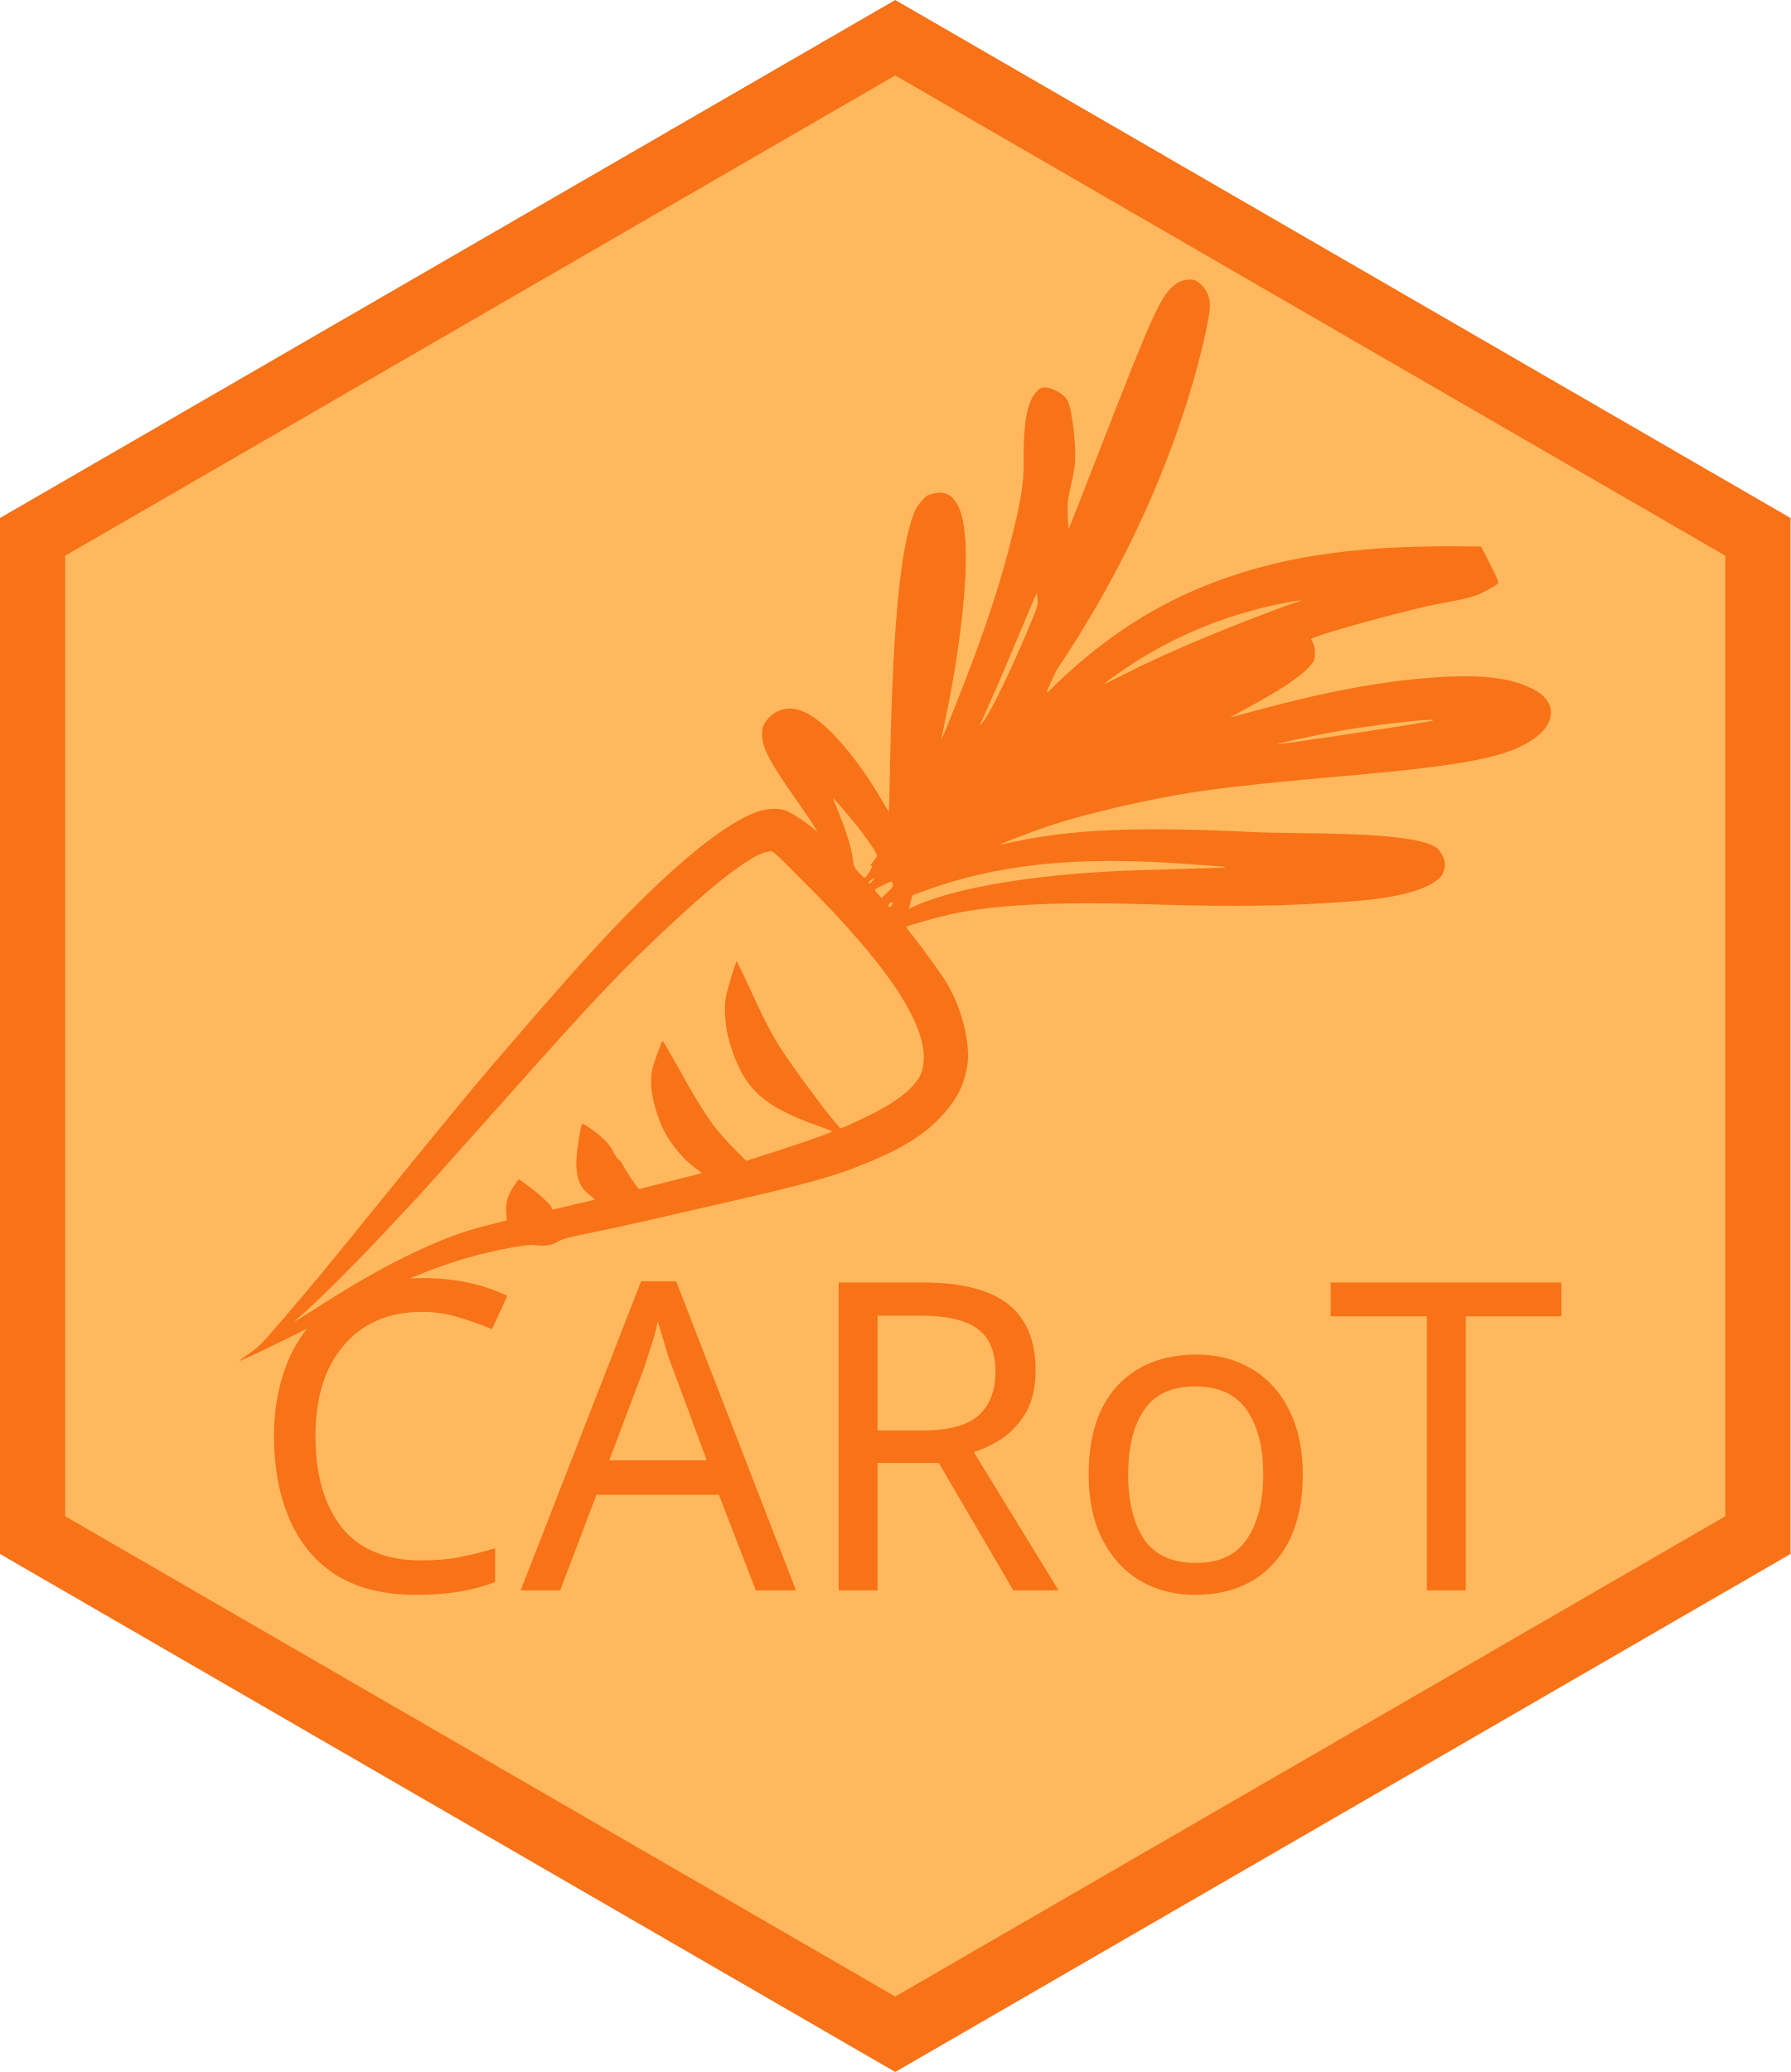
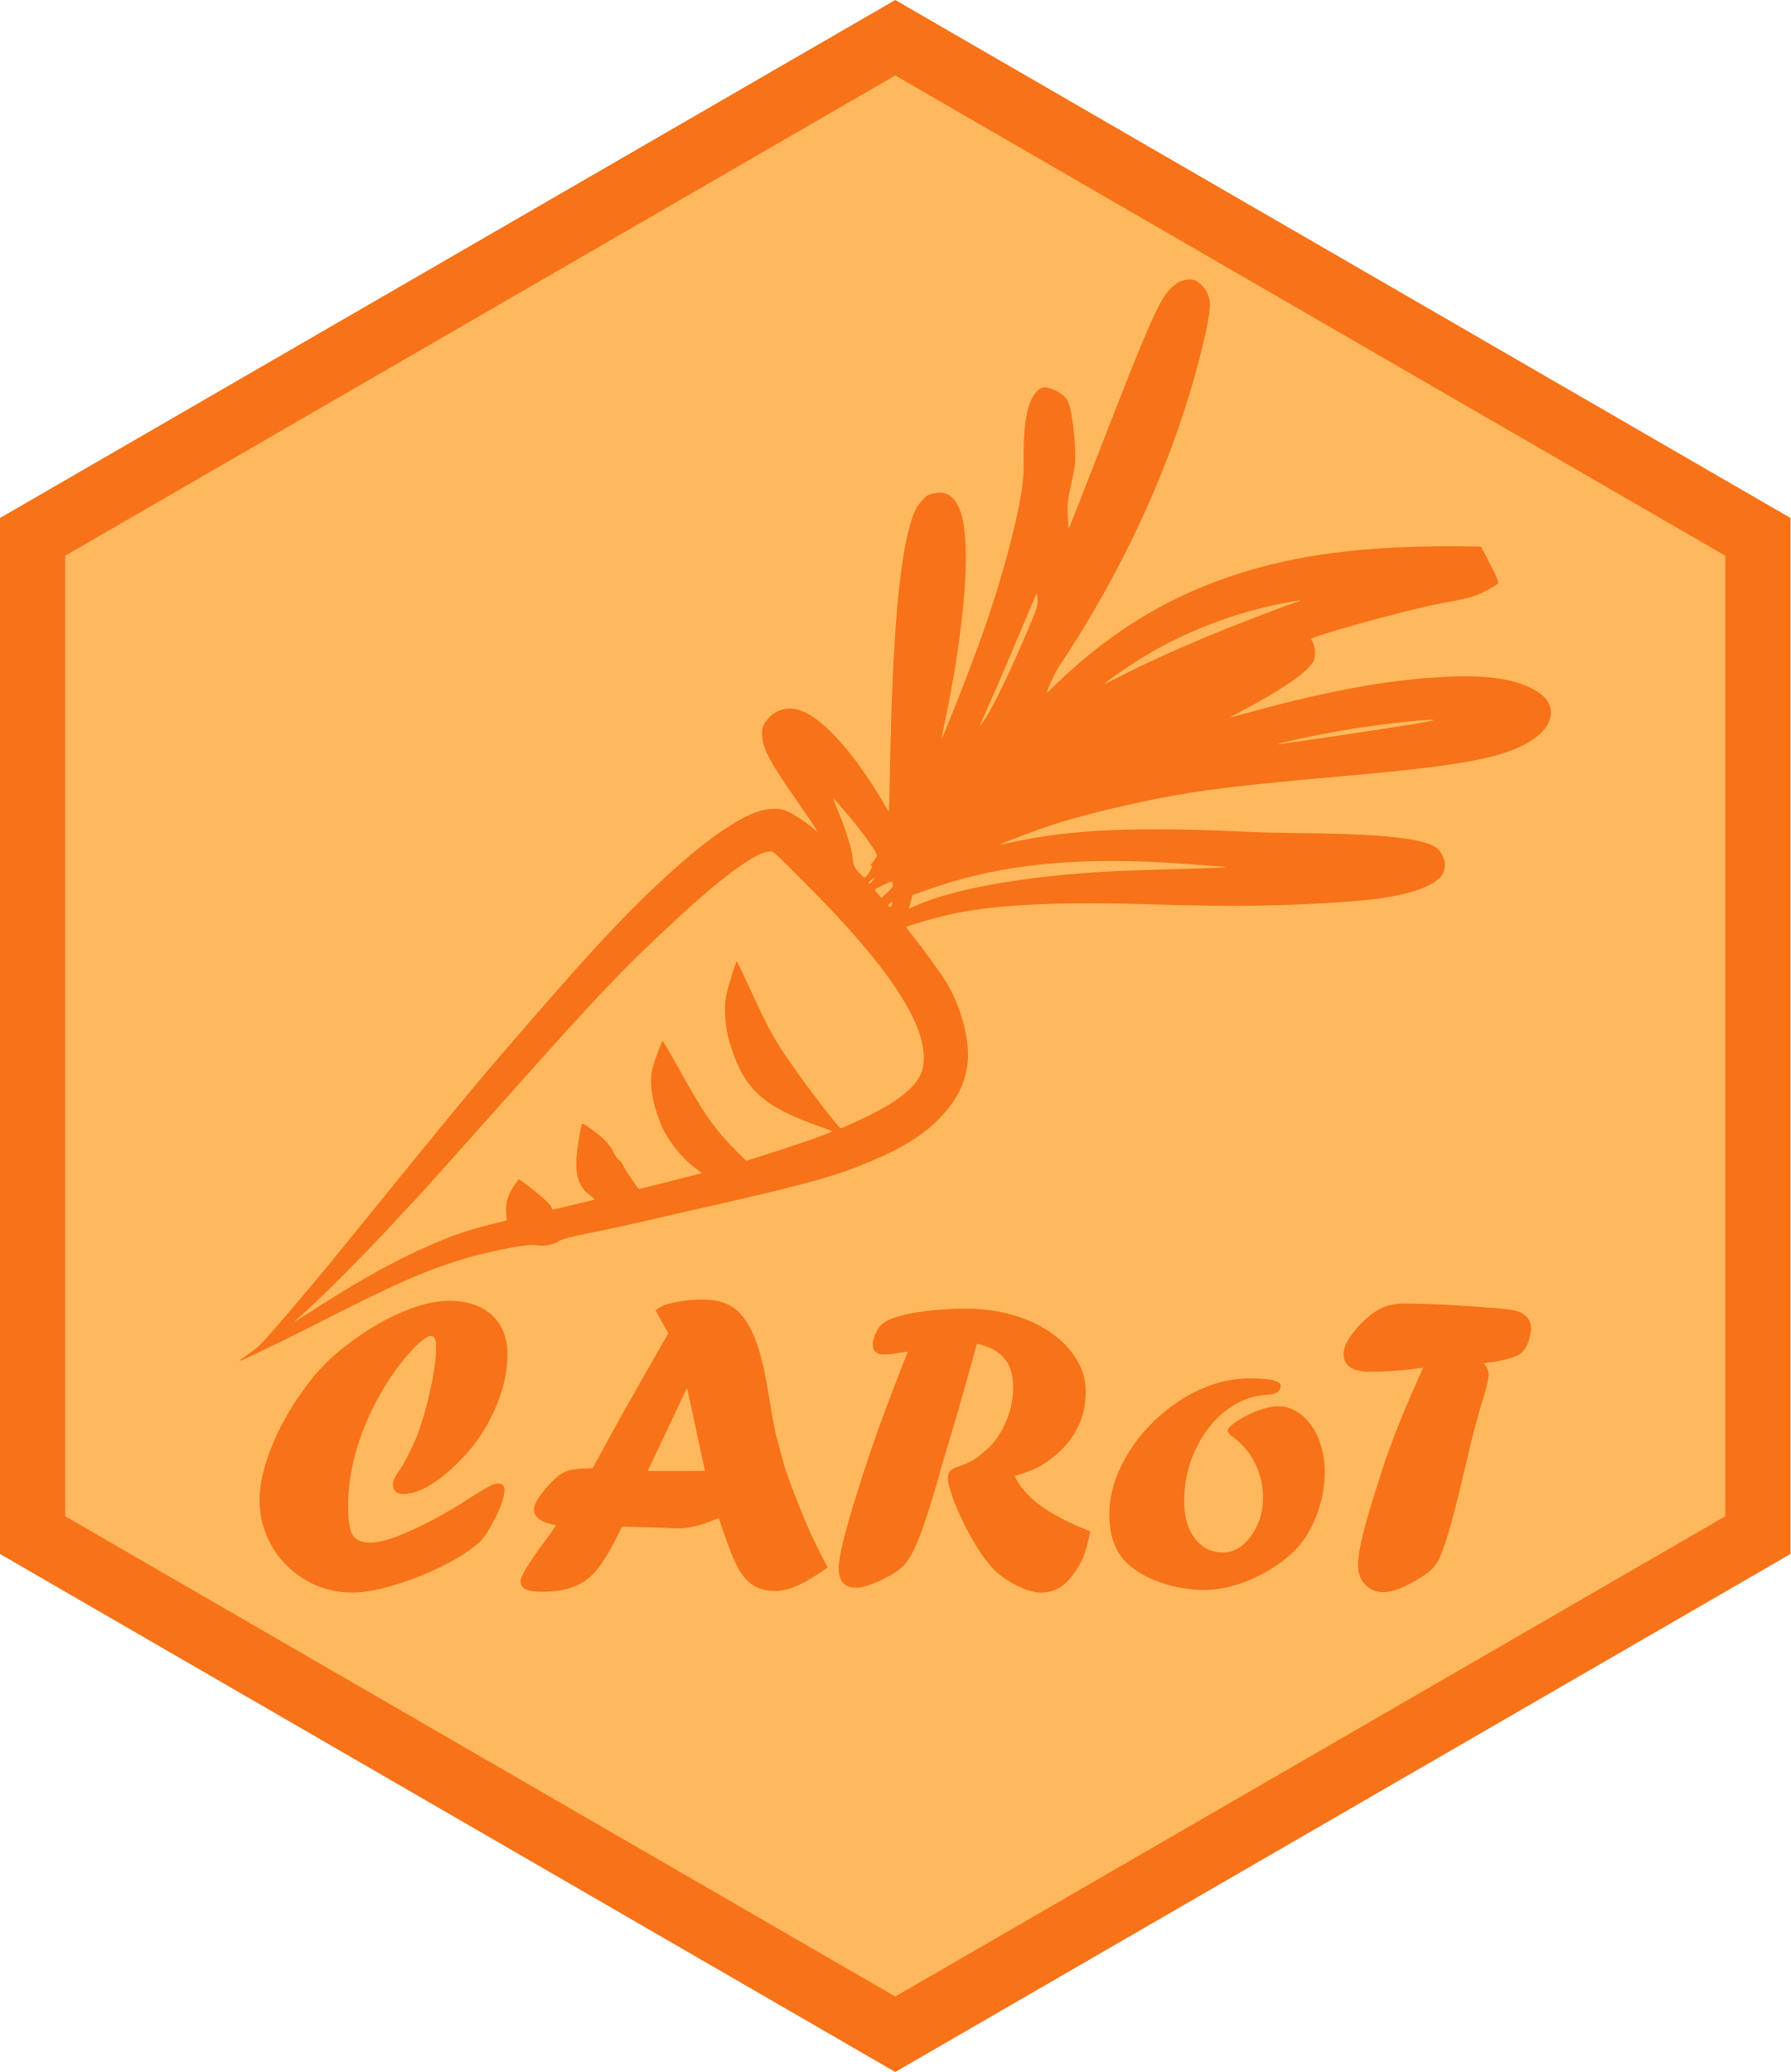
- <svg xmlns="http://www.w3.org/2000/svg" id="svg8" version="1.1" viewBox="0 0 43.9 50.8" height="5.08cm" width="4.39cm">
+ <svg xmlns="http://www.w3.org/2000/svg" width="4.39cm" height="5.08cm" viewBox="0 0 43.9 50.8" version="1.1" id="svg8">
  <defs id="defs2" />
-   <g transform="translate(0,-246.2)" style="display:inline" id="layer1">
-     <path transform="matrix(0.9978613,0,0,1,-67.22731,166.6875)" style="fill:#f87217;fill-opacity:1;stroke-width:0.165" d="m 89.368,130.312 -21.997,-12.7 -10e-7,-25.4 21.997,-12.7 21.997,12.7 0,25.4 z" id="path3733" />
+   <g id="layer1" style="display:inline" transform="translate(0,-246.2)">
+     <path id="path3733" d="m 89.368,130.312 -21.997,-12.7 -10e-7,-25.4 21.997,-12.7 21.997,12.7 0,25.4 z" style="fill:#f87217;fill-opacity:1;stroke-width:0.165" transform="matrix(0.9978613,0,0,1,-67.22731,166.6875)" />
  </g>
-   <g transform="translate(0,-246.2)" style="display:inline" id="layer2">
-     <path id="path3735" d="m 89.368,130.312 -21.997,-12.7 -10e-7,-25.4 21.997,-12.7 21.997,12.7 0,25.4 z" style="fill:#ffb85d;fill-opacity:1;stroke-width:0.165" transform="matrix(0.9251824,0,0,0.9271654,-60.73212,174.3288)" />
-     <path id="path3739" d="M 11.59,289.458 1.323,283.507 v -11.936 -11.936 l 10.173,-5.882 c 5.595,-3.235 10.238,-5.921 10.317,-5.969 0.109,-0.065 2.692,1.387 10.454,5.877 l 10.309,5.964 v 11.945 11.945 l -10.292,5.955 c -5.661,3.275 -10.323,5.951 -10.36,5.947 -0.037,-0.005 -4.688,-2.686 -10.335,-5.959 z" style="opacity:0;fill:#001a34;fill-opacity:0;stroke-width:0.094" />
-     <path id="path4546" d="M 11.59,289.458 1.323,283.507 v -11.936 -11.936 l 10.173,-5.882 c 5.595,-3.235 10.238,-5.921 10.317,-5.969 0.109,-0.065 2.692,1.387 10.454,5.877 l 10.309,5.964 v 11.945 11.945 l -10.292,5.955 c -5.661,3.275 -10.323,5.951 -10.36,5.947 -0.037,-0.005 -4.688,-2.686 -10.335,-5.959 z" style="opacity:0;fill:#001a34;fill-opacity:0;stroke-width:0.094" />
-     <path id="path4548" d="M 11.59,289.458 1.323,283.507 v -11.936 -11.936 l 10.173,-5.882 c 5.595,-3.235 10.238,-5.921 10.317,-5.969 0.109,-0.065 2.692,1.387 10.454,5.877 l 10.309,5.964 v 11.945 11.945 l -10.292,5.955 c -5.661,3.275 -10.323,5.951 -10.36,5.947 -0.037,-0.005 -4.688,-2.686 -10.335,-5.959 z" style="opacity:0;fill:#001a34;fill-opacity:0;stroke-width:0.094" />
-     <path id="path4550" d="M 11.59,289.458 1.323,283.507 v -11.936 -11.936 l 10.173,-5.882 c 5.595,-3.235 10.238,-5.921 10.317,-5.969 0.109,-0.065 2.692,1.387 10.454,5.877 l 10.309,5.964 v 11.945 11.945 l -10.292,5.955 c -5.661,3.275 -10.323,5.951 -10.36,5.947 -0.037,-0.005 -4.688,-2.686 -10.335,-5.959 z" style="opacity:0;fill:#006f34;fill-opacity:0;stroke-width:0.094" />
-     <path id="path4552" d="M 11.59,289.458 1.323,283.507 v -11.936 -11.936 l 10.173,-5.882 c 5.595,-3.235 10.238,-5.921 10.317,-5.969 0.109,-0.065 2.692,1.387 10.454,5.877 l 10.309,5.964 v 11.945 11.945 l -10.292,5.955 c -5.661,3.275 -10.323,5.951 -10.36,5.947 -0.037,-0.005 -4.688,-2.686 -10.335,-5.959 z" style="opacity:0;fill:#001a34;fill-opacity:1;stroke-width:0.094" />
-     <path id="path4554" d="M 11.59,289.458 1.323,283.507 v -11.936 -11.936 l 10.173,-5.882 c 5.595,-3.235 10.238,-5.921 10.317,-5.969 0.109,-0.065 2.692,1.387 10.454,5.877 l 10.309,5.964 v 11.945 11.945 l -10.292,5.955 c -5.661,3.275 -10.323,5.951 -10.36,5.947 -0.037,-0.005 -4.688,-2.686 -10.335,-5.959 z" style="opacity:0;fill:#001a34;fill-opacity:1;stroke-width:0.094" />
-     <path id="path4556" d="M 11.59,289.458 1.323,283.507 v -11.936 -11.936 l 10.173,-5.882 c 5.595,-3.235 10.238,-5.921 10.317,-5.969 0.109,-0.065 2.692,1.387 10.454,5.877 l 10.309,5.964 v 11.945 11.945 l -10.292,5.955 c -5.661,3.275 -10.323,5.951 -10.36,5.947 -0.037,-0.005 -4.688,-2.686 -10.335,-5.959 z" style="opacity:0;fill:#001a34;fill-opacity:1;stroke-width:0.094" />
-     <path id="path4558" d="m 11.59,289.47 -10.266,-5.953 0.001,-11.93 0.001,-11.93 10.259,-5.932 c 5.642,-3.263 10.307,-5.932 10.366,-5.932 0.059,0 4.723,2.67 10.365,5.932 l 10.258,5.932 0.001,11.93 0.001,11.93 -10.257,5.937 c -5.641,3.265 -10.303,5.944 -10.36,5.953 -0.057,0.009 -4.723,-2.663 -10.37,-5.937 z" style="opacity:0;fill:#001a34;fill-opacity:1;stroke-width:0.094" />
-     <path id="path4560" d="m 11.59,289.47 -10.266,-5.953 0.001,-11.93 0.001,-11.93 10.259,-5.932 c 5.642,-3.263 10.307,-5.932 10.366,-5.932 0.059,0 4.723,2.67 10.365,5.932 l 10.258,5.932 0.001,11.93 0.001,11.93 -10.257,5.937 c -5.641,3.265 -10.303,5.944 -10.36,5.953 -0.057,0.009 -4.723,-2.663 -10.37,-5.937 z" style="opacity:0;fill:#001a34;fill-opacity:1;stroke-width:0.094" />
-     <path id="path4562" d="m 11.59,289.47 -10.266,-5.953 0.001,-11.93 0.001,-11.93 10.259,-5.932 c 5.642,-3.263 10.307,-5.932 10.366,-5.932 0.059,0 4.723,2.67 10.365,5.932 l 10.258,5.932 0.001,11.93 0.001,11.93 -10.257,5.937 c -5.641,3.265 -10.303,5.944 -10.36,5.953 -0.057,0.009 -4.723,-2.663 -10.37,-5.937 z" style="opacity:0;fill:#001a34;fill-opacity:1;stroke-width:0.094" />
-     <g id="g6057">
-       <g style="display:inline;fill:#f87217;stroke:none" transform="matrix(0.00280467,0,0,-0.00280467,15.21823,287.6518)" id="g5454">
-         <path d="m 5026.519,12326.733 c -34.286,19.238 -120.249,7.459 -163.567,-22.955 -139.307,-97.522 -189.556,-206.844 -713.031,-1553.602 -124.582,-321.884 -230.034,-588.49 -232.62,-591.477 -2.586,-2.986 -7.036,49.2 -9.802,116.908 -3.275,94.275 1.925,148.552 21.938,230.5 13.904,59.804 31.377,147.87 38.37,196.678 19.441,138.611 -17.476,486.695 -60.846,573.887 -31.918,64.212 -162.689,130.422 -223.078,113.481 -22.633,-6.527 -38.448,-20.264 -67.236,-58.038 -68.366,-91.022 -97.787,-275.856 -93.817,-594.101 1.87,-181.887 -26.412,-353.336 -117.1,-708.492 -78.122,-305.944 -178.031,-620.456 -308.769,-973.587 -95.556,-258.194 -284.645,-734.531 -291.61,-735.032 -2.039,-0.847 9.525,62.291 26.406,139.112 137.673,646.26 208.039,1284.184 179.087,1618.837 -13.197,144.666 -30.593,221.124 -66.144,287.177 -50.836,93.655 -116.668,123.229 -219.837,97.611 -45.367,-11.66 -54.717,-17.935 -99.32,-69.443 -39.978,-47.678 -53.599,-72.46 -75.56,-137.044 -115.469,-341.535 -175.066,-1031.888 -197.359,-2270.518 -3.309,-168.255 -6.782,-305.019 -8.275,-303.726 -1.493,1.293 -20.511,32.129 -42.069,69.084 -250.082,430.774 -525.831,741.39 -720.733,813.492 -112.254,42.338 -220.996,16.321 -295.88,-71.67 -43.31,-50.018 -55.283,-87.982 -48.685,-160.315 9.001,-105.764 74.376,-226.379 290.474,-534.982 83.483,-119.313 160.346,-234.202 171.599,-254.395 l 20.165,-37.055 -45.438,38.039 c -62.608,52.907 -159.549,115.947 -220.355,143.78 -60.806,27.833 -158.713,26.397 -250.439,-2.597 -176.487,-57.488 -440.679,-238.892 -741.199,-509.016 -360.345,-324.128 -668.104,-649.378 -1269.276,-1343.651 -480.937,-555.418 -539.561,-626.138 -1681.151,-2032.02 -112.523,-139 -309.827,-374.403 -437.072,-522.863 -232.065,-268.004 -232.712,-268.751 -320.096,-328.937 -46.651,-32.756 -86.537,-62.225 -85.591,-65.657 -0.146,-7.711 322.066,145.659 594.287,283.536 764.584,388.184 955.784,474.733 1287.518,583.283 246.873,81.449 628.47,158.579 707.23,143.937 68.063,-11.91 146.314,0.014 196.498,32.324 32.129,20.511 102.169,39.546 273.293,74.247 127.05,24.532 342.795,71.541 479.841,103.093 136.3,32.198 388.407,89.52 560.624,128.5 874.813,198.685 1115.722,265.704 1436.996,402.906 293.469,124.702 477.241,246.421 620.947,409.364 116.456,132.982 174.662,248.477 202.353,408.684 33.946,190.059 -41.912,505.24 -176.284,728.708 -45.455,77.241 -213.413,310.196 -294.101,410.108 -36.734,43.565 -63.964,81.512 -61.379,84.498 6.464,7.465 196.334,63.815 325.67,95.513 378.256,94.391 947.827,127.625 1764.531,102.311 795.609,-24.029 1218.729,-18.123 1803.668,25.316 368.385,27.175 620.839,89.423 741.591,182.11 39.786,30.862 48.836,41.314 62.202,79.378 19.976,53.241 11.993,105.873 -23.503,161.428 -22.851,35.462 -33.402,45.904 -73.26,64.742 -143.708,70.88 -515.752,104.349 -1219.664,109.065 -114.176,0.895 -289.496,5.097 -389.297,10.526 -971.584,47.086 -1553.646,22.056 -2058.807,-89.157 -64.768,-14.456 -115.906,-23.732 -113.967,-21.492 7.757,8.958 326.053,129.144 446.43,168.598 226.379,74.376 586.727,164.68 924.25,231.641 398.312,78.331 721.022,117.626 1649.019,199.721 1085.947,95.547 1439.885,167.889 1668.36,339.725 171.281,129.922 171.304,304.942 -2.465,404.465 -197.158,113.244 -462.091,146.709 -909.228,114.574 -463.206,-32.59 -999.712,-136.254 -1641.356,-316.082 -75.511,-20.828 -128.489,-33.737 -118.392,-28.111 10.097,5.626 61.973,33.857 115.889,62.934 293.953,156.94 498.465,292.05 570.864,375.662 42.664,49.271 46.242,57.929 49.603,108.576 2.814,48.507 -8.1,93.228 -34.037,132.668 -13.492,22.133 854.139,262.306 1127.094,312.028 165.206,29.375 251.314,48.863 314.835,70.931 54.617,19.326 175.878,85.447 192.685,104.858 8.403,9.703 -10.223,54.571 -68.778,167.975 l -79.021,154.636 -219.248,1.746 c -940.622,5.906 -1609.112,-102.344 -2230.474,-359.821 -484.078,-200.008 -919.159,-497.304 -1332.001,-909.214 -21.632,-20.457 -18.901,-9.759 15.889,71.149 22.862,52.048 52.188,111.562 66.109,132.164 470.772,706.604 827.759,1428.132 1083.936,2188.62 137.876,409.649 258.849,908.395 244.476,1010.971 -10.932,83.925 -53.347,148.083 -123.512,189.245 z m 884.538,-2810.227 c -119.831,-37.316 -543.528,-200.78 -786.86,-302.276 -317.395,-132.722 -541.025,-235.603 -745.6,-340.615 -75.603,-39.037 -142.602,-71.155 -148.82,-72.302 -16.615,-2.594 145.917,112.698 275.081,195.488 397.689,252.605 845.112,426.875 1325.855,517.431 111.928,20.645 141.28,21.356 80.345,2.274 z M 6912.739,8446.677 c -311.412,-50.384 -1116.311,-169.837 -1163.025,-172.494 -55.072,-3.258 290.208,72.662 511.379,112.36 292.357,52.514 825.548,114.636 844.957,97.83 3.733,-3.232 -83.969,-20.036 -193.311,-37.695 z m -3329.941,882.199 c -165.444,-396.23 -334.091,-747.886 -405.489,-845.426 -22.324,-30.308 -39.778,-50.464 -38.039,-45.438 2.385,5.772 44.532,101.21 93.934,212.572 50.149,110.716 159.835,367.124 243.426,567.752 84.238,201.374 154.809,368.863 158.041,372.595 2.586,2.986 7.62,-18.354 9.822,-48.999 4.15,-48.007 -2.506,-72.287 -61.696,-213.056 z M 5263.683,7195.444 c -80.245,-3.667 -443.513,-14.373 -725.044,-22.705 C 3692.655,7147.644 2943.028,7028.662 2577.042,6860.945 L 2518,6834.999 l 16.69,60.005 16.69,60.006 72.325,26.2 c 669.723,246.952 1365.99,319.394 2352.213,243.957 107.712,-8.362 220.996,-16.321 250.548,-18.397 59.751,-3.407 79.106,-9.716 37.218,-11.327 z m -3307.036,495.305 c 151.217,-175.352 287.265,-363.695 283.049,-392.701 -0.892,-7.065 -17.299,-32.046 -35.945,-55.089 -24.564,-28.368 -29.435,-38.519 -16.653,-31.3 16.215,8.166 16.515,3.987 2.002,-27.859 -20.031,-42.744 -49.019,-77.731 -60.363,-75.746 -5.026,1.739 -27.522,22.525 -50.318,47.489 -37.281,41.425 -42.361,53.662 -50.798,122.362 -12.379,94.32 -55.375,234.745 -124.153,402.72 -28.886,70.732 -49.605,125.248 -45.226,122.763 4.479,-3.878 48.679,-53.908 98.404,-112.64 z m 421.363,-641.787 c 4.734,-17.162 -2.177,-28.159 -46.087,-69.819 l -51.768,-49.225 -30.462,34.214 c -16.724,18.4 -30.562,35.608 -30.662,37.001 -1.147,6.218 144.987,76.927 149.466,73.048 2.986,-2.585 7.319,-14.175 9.513,-25.219 z m -204.972,7.671 c -18.108,-1.302 -1.502,20.894 32.021,41.505 20.74,13.392 20.093,12.645 1.647,-13.183 -10.142,-14.73 -25.31,-27.722 -33.668,-28.322 z m 186.103,-202.947 c -7.311,-5.426 -13.729,-3.787 -16.569,6.51 -2.84,10.297 2.131,19.055 15.56,27.021 18.801,11.152 19.547,10.506 16.57,-6.51 -2.085,-9.951 -8.895,-22.341 -15.56,-27.021 z m -756.938,216.528 c 791.019,-788.139 1124.875,-1322.803 1032.731,-1647.958 -31.194,-111.453 -159.148,-230.56 -369.341,-345.077 -94.303,-51.582 -317.087,-156.502 -341.313,-160.344 -15.222,-2.494 -252.962,305.254 -428.44,555.169 -148.148,210.576 -206.949,317.661 -350.614,631.47 -69.616,150.413 -128.126,272.921 -130.912,272.721 -7.711,0.146 -75.671,-223.161 -93.545,-305.654 -19.313,-91.697 -7.345,-267.956 25.39,-382.515 120.529,-420.482 285.12,-577.371 795.034,-756.346 61.052,-21.515 110.014,-40.398 108.075,-42.638 -12.282,-14.184 -395.546,-146.04 -681.121,-234.47 l -70.486,-22.567 -67.042,65.889 c -205.705,202.939 -295.36,330.209 -516.573,729.454 -77.173,138.669 -142.693,251.572 -146.225,252.018 -9.004,-1.347 -64.362,-146.74 -87.061,-230.28 -34.918,-127.822 -9.021,-303.08 73.203,-502.292 55.878,-134.598 179.874,-291.604 295.131,-375.731 l 62.108,-45.941 -112.72,-29.103 C 459.697,4459.441 172.92,4387.726 160.484,4385.432 c -9.004,-1.347 -135.402,189.089 -149.149,224.505 -3.587,10.943 -15.631,22.679 -25.782,27.55 -9.405,4.225 -31.208,34.861 -47.641,68.684 -21.212,41.88 -46.848,77.141 -86.715,115.581 -51.265,50.921 -170.054,135.494 -186.77,134.292 -11.89,-0.154 -49.597,-235.289 -52.394,-322.999 -3.118,-151.44 30.202,-235.154 119.731,-302.227 32.547,-24.264 43.945,-36.746 36.434,-39.386 -10.297,-2.84 -344.133,-82.138 -362.041,-86.226 -2.786,-0.2 -8.412,9.896 -12.845,22.879 -8.12,25.319 -125.526,129.593 -229.685,205.416 l -55.289,38.731 -37.438,-53.796 c -57.077,-82.51 -78.091,-150.527 -72.085,-234.104 l 5.206,-72.433 -149.83,-38.771 c -200.121,-50.086 -321.045,-91.68 -515.878,-176.39 -289.19,-125.794 -597.018,-294.233 -961.085,-527.619 -216.848,-138.797 -251.764,-159.508 -210.885,-124.367 156.405,132.353 487.745,460.698 777.75,769.97 100.049,108.001 217.106,232.626 260.07,277.718 42.964,45.092 398.75,442.401 790.636,882.907 825.888,928.146 1019.277,1130.364 1508.268,1583.45 369.541,342.291 659.389,556.342 776.443,573.855 58.204,8.383 20.977,39.311 322.692,-262.438 z" id="path5452" style="stroke-width:0.988" />
-       </g>
-       <text xml:space="preserve" style="font-style:normal;font-weight:normal;font-size:10.583px;line-height:1.25;font-family:sans-serif;letter-spacing:0px;word-spacing:0px;fill:#f87217;fill-opacity:1;stroke:none;stroke-width:0.265" x="6.078" y="285.194" id="text6051">
-         <tspan id="tspan6049" x="6.078" y="285.194" style="font-style:normal;font-variant:normal;font-weight:normal;font-stretch:normal;font-family:Forte;-inkscape-font-specification:Forte;fill:#f87217;fill-opacity:1;stroke-width:0.265">CARoT</tspan>
-       </text>
+   <g id="layer2" style="display:inline" transform="translate(0,-246.2)">
+     <path transform="matrix(0.9251824,0,0,0.9271654,-60.73212,174.3288)" style="fill:#ffb85d;fill-opacity:1;stroke-width:0.165" d="m 89.368,130.312 -21.997,-12.7 -10e-7,-25.4 21.997,-12.7 21.997,12.7 0,25.4 z" id="path3735" />
+     <path style="opacity:0;fill:#001a34;fill-opacity:0;stroke-width:0.094" d="M 11.59,289.458 1.323,283.507 v -11.936 -11.936 l 10.173,-5.882 c 5.595,-3.235 10.238,-5.921 10.317,-5.969 0.109,-0.065 2.692,1.387 10.454,5.877 l 10.309,5.964 v 11.945 11.945 l -10.292,5.955 c -5.661,3.275 -10.323,5.951 -10.36,5.947 -0.037,-0.005 -4.688,-2.686 -10.335,-5.959 z" id="path3739" />
+     <path style="opacity:0;fill:#001a34;fill-opacity:0;stroke-width:0.094" d="M 11.59,289.458 1.323,283.507 v -11.936 -11.936 l 10.173,-5.882 c 5.595,-3.235 10.238,-5.921 10.317,-5.969 0.109,-0.065 2.692,1.387 10.454,5.877 l 10.309,5.964 v 11.945 11.945 l -10.292,5.955 c -5.661,3.275 -10.323,5.951 -10.36,5.947 -0.037,-0.005 -4.688,-2.686 -10.335,-5.959 z" id="path4546" />
+     <path style="opacity:0;fill:#001a34;fill-opacity:0;stroke-width:0.094" d="M 11.59,289.458 1.323,283.507 v -11.936 -11.936 l 10.173,-5.882 c 5.595,-3.235 10.238,-5.921 10.317,-5.969 0.109,-0.065 2.692,1.387 10.454,5.877 l 10.309,5.964 v 11.945 11.945 l -10.292,5.955 c -5.661,3.275 -10.323,5.951 -10.36,5.947 -0.037,-0.005 -4.688,-2.686 -10.335,-5.959 z" id="path4548" />
+     <path style="opacity:0;fill:#006f34;fill-opacity:0;stroke-width:0.094" d="M 11.59,289.458 1.323,283.507 v -11.936 -11.936 l 10.173,-5.882 c 5.595,-3.235 10.238,-5.921 10.317,-5.969 0.109,-0.065 2.692,1.387 10.454,5.877 l 10.309,5.964 v 11.945 11.945 l -10.292,5.955 c -5.661,3.275 -10.323,5.951 -10.36,5.947 -0.037,-0.005 -4.688,-2.686 -10.335,-5.959 z" id="path4550" />
+     <path style="opacity:0;fill:#001a34;fill-opacity:1;stroke-width:0.094" d="M 11.59,289.458 1.323,283.507 v -11.936 -11.936 l 10.173,-5.882 c 5.595,-3.235 10.238,-5.921 10.317,-5.969 0.109,-0.065 2.692,1.387 10.454,5.877 l 10.309,5.964 v 11.945 11.945 l -10.292,5.955 c -5.661,3.275 -10.323,5.951 -10.36,5.947 -0.037,-0.005 -4.688,-2.686 -10.335,-5.959 z" id="path4552" />
+     <path style="opacity:0;fill:#001a34;fill-opacity:1;stroke-width:0.094" d="M 11.59,289.458 1.323,283.507 v -11.936 -11.936 l 10.173,-5.882 c 5.595,-3.235 10.238,-5.921 10.317,-5.969 0.109,-0.065 2.692,1.387 10.454,5.877 l 10.309,5.964 v 11.945 11.945 l -10.292,5.955 c -5.661,3.275 -10.323,5.951 -10.36,5.947 -0.037,-0.005 -4.688,-2.686 -10.335,-5.959 z" id="path4554" />
+     <path style="opacity:0;fill:#001a34;fill-opacity:1;stroke-width:0.094" d="M 11.59,289.458 1.323,283.507 v -11.936 -11.936 l 10.173,-5.882 c 5.595,-3.235 10.238,-5.921 10.317,-5.969 0.109,-0.065 2.692,1.387 10.454,5.877 l 10.309,5.964 v 11.945 11.945 l -10.292,5.955 c -5.661,3.275 -10.323,5.951 -10.36,5.947 -0.037,-0.005 -4.688,-2.686 -10.335,-5.959 z" id="path4556" />
+     <path style="opacity:0;fill:#001a34;fill-opacity:1;stroke-width:0.094" d="m 11.59,289.47 -10.266,-5.953 0.001,-11.93 0.001,-11.93 10.259,-5.932 c 5.642,-3.263 10.307,-5.932 10.366,-5.932 0.059,0 4.723,2.67 10.365,5.932 l 10.258,5.932 0.001,11.93 0.001,11.93 -10.257,5.937 c -5.641,3.265 -10.303,5.944 -10.36,5.953 -0.057,0.009 -4.723,-2.663 -10.37,-5.937 z" id="path4558" />
+     <path style="opacity:0;fill:#001a34;fill-opacity:1;stroke-width:0.094" d="m 11.59,289.47 -10.266,-5.953 0.001,-11.93 0.001,-11.93 10.259,-5.932 c 5.642,-3.263 10.307,-5.932 10.366,-5.932 0.059,0 4.723,2.67 10.365,5.932 l 10.258,5.932 0.001,11.93 0.001,11.93 -10.257,5.937 c -5.641,3.265 -10.303,5.944 -10.36,5.953 -0.057,0.009 -4.723,-2.663 -10.37,-5.937 z" id="path4560" />
+     <path style="opacity:0;fill:#001a34;fill-opacity:1;stroke-width:0.094" d="m 11.59,289.47 -10.266,-5.953 0.001,-11.93 0.001,-11.93 10.259,-5.932 c 5.642,-3.263 10.307,-5.932 10.366,-5.932 0.059,0 4.723,2.67 10.365,5.932 l 10.258,5.932 0.001,11.93 0.001,11.93 -10.257,5.937 c -5.641,3.265 -10.303,5.944 -10.36,5.953 -0.057,0.009 -4.723,-2.663 -10.37,-5.937 z" id="path4562" />
+     <g style="display:inline;fill:#f87217;stroke:none" transform="matrix(0.00280467,0,0,-0.00280467,15.21823,287.6518)" id="g5454">
+       <path d="m 5026.519,12326.733 c -34.286,19.238 -120.249,7.459 -163.567,-22.955 -139.307,-97.522 -189.556,-206.844 -713.031,-1553.602 -124.582,-321.884 -230.034,-588.49 -232.62,-591.477 -2.586,-2.986 -7.036,49.2 -9.802,116.908 -3.275,94.275 1.925,148.552 21.938,230.5 13.904,59.804 31.377,147.87 38.37,196.678 19.441,138.611 -17.476,486.695 -60.846,573.887 -31.918,64.212 -162.689,130.422 -223.078,113.481 -22.633,-6.527 -38.448,-20.264 -67.236,-58.038 -68.366,-91.022 -97.787,-275.856 -93.817,-594.101 1.87,-181.887 -26.412,-353.336 -117.1,-708.492 -78.122,-305.944 -178.031,-620.456 -308.769,-973.587 -95.556,-258.194 -284.645,-734.531 -291.61,-735.032 -2.039,-0.847 9.525,62.291 26.406,139.112 137.673,646.26 208.039,1284.184 179.087,1618.837 -13.197,144.666 -30.593,221.124 -66.144,287.177 -50.836,93.655 -116.668,123.229 -219.837,97.611 -45.367,-11.66 -54.717,-17.935 -99.32,-69.443 -39.978,-47.678 -53.599,-72.46 -75.56,-137.044 -115.469,-341.535 -175.066,-1031.888 -197.359,-2270.518 -3.309,-168.255 -6.782,-305.019 -8.275,-303.726 -1.493,1.293 -20.511,32.129 -42.069,69.084 -250.082,430.774 -525.831,741.39 -720.733,813.492 -112.254,42.338 -220.996,16.321 -295.88,-71.67 -43.31,-50.018 -55.283,-87.982 -48.685,-160.315 9.001,-105.764 74.376,-226.379 290.474,-534.982 83.483,-119.313 160.346,-234.202 171.599,-254.395 l 20.165,-37.055 -45.438,38.039 c -62.608,52.907 -159.549,115.947 -220.355,143.78 -60.806,27.833 -158.713,26.397 -250.439,-2.597 -176.487,-57.488 -440.679,-238.892 -741.199,-509.016 -360.345,-324.128 -668.104,-649.378 -1269.276,-1343.651 -480.937,-555.418 -539.561,-626.138 -1681.151,-2032.02 -112.523,-139 -309.827,-374.403 -437.072,-522.863 -232.065,-268.004 -232.712,-268.751 -320.096,-328.937 -46.651,-32.756 -86.537,-62.225 -85.591,-65.657 -0.146,-7.711 322.066,145.659 594.287,283.536 764.584,388.184 955.784,474.733 1287.518,583.283 246.873,81.449 628.47,158.579 707.23,143.937 68.063,-11.91 146.314,0.014 196.498,32.324 32.129,20.511 102.169,39.546 273.293,74.247 127.05,24.532 342.795,71.541 479.841,103.093 136.3,32.198 388.407,89.52 560.624,128.5 874.813,198.685 1115.722,265.704 1436.996,402.906 293.469,124.702 477.241,246.421 620.947,409.364 116.456,132.982 174.662,248.477 202.353,408.684 33.946,190.059 -41.912,505.24 -176.284,728.708 -45.455,77.241 -213.413,310.196 -294.101,410.108 -36.734,43.565 -63.964,81.512 -61.379,84.498 6.464,7.465 196.334,63.815 325.67,95.513 378.256,94.391 947.827,127.625 1764.531,102.311 795.609,-24.029 1218.729,-18.123 1803.668,25.316 368.385,27.175 620.839,89.423 741.591,182.11 39.786,30.862 48.836,41.314 62.202,79.378 19.976,53.241 11.993,105.873 -23.503,161.428 -22.851,35.462 -33.402,45.904 -73.26,64.742 -143.708,70.88 -515.752,104.349 -1219.664,109.065 -114.176,0.895 -289.496,5.097 -389.297,10.526 -971.584,47.086 -1553.646,22.056 -2058.807,-89.157 -64.768,-14.456 -115.906,-23.732 -113.967,-21.492 7.757,8.958 326.053,129.144 446.43,168.598 226.379,74.376 586.727,164.68 924.25,231.641 398.312,78.331 721.022,117.626 1649.019,199.721 1085.947,95.547 1439.885,167.889 1668.36,339.725 171.281,129.922 171.304,304.942 -2.465,404.465 -197.158,113.244 -462.091,146.709 -909.228,114.574 -463.206,-32.59 -999.712,-136.254 -1641.356,-316.082 -75.511,-20.828 -128.489,-33.737 -118.392,-28.111 10.097,5.626 61.973,33.857 115.889,62.934 293.953,156.94 498.465,292.05 570.864,375.662 42.664,49.271 46.242,57.929 49.603,108.576 2.814,48.507 -8.1,93.228 -34.037,132.668 -13.492,22.133 854.139,262.306 1127.094,312.028 165.206,29.375 251.314,48.863 314.835,70.931 54.617,19.326 175.878,85.447 192.685,104.858 8.403,9.703 -10.223,54.571 -68.778,167.975 l -79.021,154.636 -219.248,1.746 c -940.622,5.906 -1609.112,-102.344 -2230.474,-359.821 -484.078,-200.008 -919.159,-497.304 -1332.001,-909.214 -21.632,-20.457 -18.901,-9.759 15.889,71.149 22.862,52.048 52.188,111.562 66.109,132.164 470.772,706.604 827.759,1428.132 1083.936,2188.62 137.876,409.649 258.849,908.395 244.476,1010.971 -10.932,83.925 -53.347,148.083 -123.512,189.245 z m 884.538,-2810.227 c -119.831,-37.316 -543.528,-200.78 -786.86,-302.276 -317.395,-132.722 -541.025,-235.603 -745.6,-340.615 -75.603,-39.037 -142.602,-71.155 -148.82,-72.302 -16.615,-2.594 145.917,112.698 275.081,195.488 397.689,252.605 845.112,426.875 1325.855,517.431 111.928,20.645 141.28,21.356 80.345,2.274 z M 6912.739,8446.677 c -311.412,-50.384 -1116.311,-169.837 -1163.025,-172.494 -55.072,-3.258 290.208,72.662 511.379,112.36 292.357,52.514 825.548,114.636 844.957,97.83 3.733,-3.232 -83.969,-20.036 -193.311,-37.695 z m -3329.941,882.199 c -165.444,-396.23 -334.091,-747.886 -405.489,-845.426 -22.324,-30.308 -39.778,-50.464 -38.039,-45.438 2.385,5.772 44.532,101.21 93.934,212.572 50.149,110.716 159.835,367.124 243.426,567.752 84.238,201.374 154.809,368.863 158.041,372.595 2.586,2.986 7.62,-18.354 9.822,-48.999 4.15,-48.007 -2.506,-72.287 -61.696,-213.056 z M 5263.683,7195.444 c -80.245,-3.667 -443.513,-14.373 -725.044,-22.705 C 3692.655,7147.644 2943.028,7028.662 2577.042,6860.945 L 2518,6834.999 l 16.69,60.005 16.69,60.006 72.325,26.2 c 669.723,246.952 1365.99,319.394 2352.213,243.957 107.712,-8.362 220.996,-16.321 250.548,-18.397 59.751,-3.407 79.106,-9.716 37.218,-11.327 z m -3307.036,495.305 c 151.217,-175.352 287.265,-363.695 283.049,-392.701 -0.892,-7.065 -17.299,-32.046 -35.945,-55.089 -24.564,-28.368 -29.435,-38.519 -16.653,-31.3 16.215,8.166 16.515,3.987 2.002,-27.859 -20.031,-42.744 -49.019,-77.731 -60.363,-75.746 -5.026,1.739 -27.522,22.525 -50.318,47.489 -37.281,41.425 -42.361,53.662 -50.798,122.362 -12.379,94.32 -55.375,234.745 -124.153,402.72 -28.886,70.732 -49.605,125.248 -45.226,122.763 4.479,-3.878 48.679,-53.908 98.404,-112.64 z m 421.363,-641.787 c 4.734,-17.162 -2.177,-28.159 -46.087,-69.819 l -51.768,-49.225 -30.462,34.214 c -16.724,18.4 -30.562,35.608 -30.662,37.001 -1.147,6.218 144.987,76.927 149.466,73.048 2.986,-2.585 7.319,-14.175 9.513,-25.219 z m -204.972,7.671 c -18.108,-1.302 -1.502,20.894 32.021,41.505 20.74,13.392 20.093,12.645 1.647,-13.183 -10.142,-14.73 -25.31,-27.722 -33.668,-28.322 z m 186.103,-202.947 c -7.311,-5.426 -13.729,-3.787 -16.569,6.51 -2.84,10.297 2.131,19.055 15.56,27.021 18.801,11.152 19.547,10.506 16.57,-6.51 -2.085,-9.951 -8.895,-22.341 -15.56,-27.021 z m -756.938,216.528 c 791.019,-788.139 1124.875,-1322.803 1032.731,-1647.958 -31.194,-111.453 -159.148,-230.56 -369.341,-345.077 -94.303,-51.582 -317.087,-156.502 -341.313,-160.344 -15.222,-2.494 -252.962,305.254 -428.44,555.169 -148.148,210.576 -206.949,317.661 -350.614,631.47 -69.616,150.413 -128.126,272.921 -130.912,272.721 -7.711,0.146 -75.671,-223.161 -93.545,-305.654 -19.313,-91.697 -7.345,-267.956 25.39,-382.515 120.529,-420.482 285.12,-577.371 795.034,-756.346 61.052,-21.515 110.014,-40.398 108.075,-42.638 -12.282,-14.184 -395.546,-146.04 -681.121,-234.47 l -70.486,-22.567 -67.042,65.889 c -205.705,202.939 -295.36,330.209 -516.573,729.454 -77.173,138.669 -142.693,251.572 -146.225,252.018 -9.004,-1.347 -64.362,-146.74 -87.061,-230.28 -34.918,-127.822 -9.021,-303.08 73.203,-502.292 55.878,-134.598 179.874,-291.604 295.131,-375.731 l 62.108,-45.941 -112.72,-29.103 C 459.697,4459.441 172.92,4387.726 160.484,4385.432 c -9.004,-1.347 -135.402,189.089 -149.149,224.505 -3.587,10.943 -15.631,22.679 -25.782,27.55 -9.405,4.225 -31.208,34.861 -47.641,68.684 -21.212,41.88 -46.848,77.141 -86.715,115.581 -51.265,50.921 -170.054,135.494 -186.77,134.292 -11.89,-0.154 -49.597,-235.289 -52.394,-322.999 -3.118,-151.44 30.202,-235.154 119.731,-302.227 32.547,-24.264 43.945,-36.746 36.434,-39.386 -10.297,-2.84 -344.133,-82.138 -362.041,-86.226 -2.786,-0.2 -8.412,9.896 -12.845,22.879 -8.12,25.319 -125.526,129.593 -229.685,205.416 l -55.289,38.731 -37.438,-53.796 c -57.077,-82.51 -78.091,-150.527 -72.085,-234.104 l 5.206,-72.433 -149.83,-38.771 c -200.121,-50.086 -321.045,-91.68 -515.878,-176.39 -289.19,-125.794 -597.018,-294.233 -961.085,-527.619 -216.848,-138.797 -251.764,-159.508 -210.885,-124.367 156.405,132.353 487.745,460.698 777.75,769.97 100.049,108.001 217.106,232.626 260.07,277.718 42.964,45.092 398.75,442.401 790.636,882.907 825.888,928.146 1019.277,1130.364 1508.268,1583.45 369.541,342.291 659.389,556.342 776.443,573.855 58.204,8.383 20.977,39.311 322.692,-262.438 z" id="path5452" style="stroke-width:0.988" />
+     </g>
+     <g aria-label="CARoT" style="font-style:normal;font-weight:normal;font-size:10.583px;line-height:1.25;font-family:sans-serif;letter-spacing:0px;word-spacing:0px;fill:#f87217;fill-opacity:1;stroke:none;stroke-width:0.265" id="text6051">
+       <path d="m 10.207,281.448 q 0.202,-0.517 0.341,-1.158 0.145,-0.646 0.145,-1.065 0,-0.274 -0.129,-0.274 -0.119,0 -0.434,0.315 -0.47,0.506 -0.837,1.168 -0.367,0.656 -0.563,1.344 -0.196,0.687 -0.196,1.344 0,0.517 0.109,0.708 0.114,0.191 0.424,0.191 0.269,0 0.667,-0.15 0.899,-0.357 1.902,-1.018 0.444,-0.284 0.563,-0.284 0.171,0 0.171,0.171 v 0.01 q -0.026,0.233 -0.16,0.527 -0.269,0.568 -0.465,0.744 -0.331,0.295 -0.91,0.579 -0.574,0.284 -1.178,0.465 -0.605,0.181 -1.013,0.181 -0.47,0 -0.889,-0.176 -0.419,-0.181 -0.729,-0.491 -0.31,-0.31 -0.486,-0.723 -0.176,-0.413 -0.176,-0.884 0,-0.357 0.114,-0.77 0.114,-0.419 0.331,-0.873 0.217,-0.455 0.491,-0.853 0.16,-0.238 0.331,-0.455 0.176,-0.217 0.382,-0.424 0.212,-0.207 0.46,-0.398 0.248,-0.191 0.455,-0.326 0.362,-0.243 0.749,-0.424 0.388,-0.181 0.718,-0.269 0.331,-0.088 0.605,-0.088 0.677,0 1.059,0.351 0.382,0.351 0.382,0.972 0,0.651 -0.32,1.364 -0.32,0.708 -0.853,1.24 -0.367,0.377 -0.729,0.594 -0.362,0.217 -0.651,0.217 -0.253,0 -0.253,-0.243 0,-0.114 0.14,-0.315 0.196,-0.279 0.434,-0.827 z" style="font-style:normal;font-variant:normal;font-weight:normal;font-stretch:normal;font-family:Forte;-inkscape-font-specification:Forte;fill:#f87217;fill-opacity:1;stroke-width:0.265" id="path836" />
+       <path d="m 16.831,280.254 -0.951,2.01 h 1.406 l -0.434,-2.01 z m -0.444,-1.359 -0.315,-0.568 q 0.119,-0.093 0.222,-0.129 0.398,-0.134 0.961,-0.134 0.568,0 0.878,0.326 0.269,0.284 0.439,0.796 0.171,0.512 0.315,1.457 0.078,0.481 0.134,0.723 0.181,0.677 0.238,0.868 0.062,0.186 0.217,0.599 0.052,0.119 0.134,0.336 0.088,0.212 0.165,0.398 0.171,0.403 0.517,1.065 -0.434,0.305 -0.734,0.439 -0.3,0.134 -0.548,0.134 -0.305,0 -0.512,-0.119 -0.202,-0.119 -0.367,-0.377 -0.196,-0.351 -0.393,-0.956 -0.021,-0.057 -0.052,-0.145 -0.026,-0.088 -0.062,-0.191 -0.605,0.253 -0.941,0.253 -0.191,0 -0.331,-0.01 -0.119,-0.01 -1.101,-0.031 l -0.052,0.103 q -0.289,0.605 -0.537,0.92 -0.248,0.315 -0.574,0.444 -0.32,0.129 -0.806,0.129 -0.279,0 -0.398,-0.062 -0.119,-0.062 -0.119,-0.202 0,-0.171 0.568,-0.941 0.202,-0.269 0.3,-0.424 -0.543,-0.103 -0.543,-0.382 0,-0.227 0.434,-0.677 0.207,-0.217 0.382,-0.274 0.181,-0.062 0.625,-0.067 0.413,-0.76 0.527,-0.966 0.114,-0.212 0.295,-0.527 0.181,-0.32 0.408,-0.723 0.233,-0.408 0.62,-1.085 z" style="font-style:normal;font-variant:normal;font-weight:normal;font-stretch:normal;font-family:Forte;-inkscape-font-specification:Forte;fill:#f87217;fill-opacity:1;stroke-width:0.265" id="path838" />
+       <path d="m 22.118,279.691 0.14,-0.351 q -0.155,0.015 -0.32,0.046 -0.103,0.021 -0.284,0.021 -0.253,0 -0.253,-0.253 0,-0.109 0.062,-0.253 0.067,-0.15 0.15,-0.227 0.181,-0.171 0.754,-0.279 0.579,-0.109 1.354,-0.109 0.594,0 1.132,0.16 0.543,0.16 0.935,0.444 0.393,0.279 0.61,0.646 0.222,0.362 0.222,0.791 0,0.46 -0.191,0.858 -0.191,0.393 -0.543,0.687 -0.233,0.196 -0.434,0.3 -0.202,0.103 -0.579,0.217 0.098,0.181 0.171,0.279 0.078,0.098 0.253,0.274 0.465,0.419 1.333,0.76 0.041,0.021 0.103,0.041 -0.093,0.439 -0.176,0.641 -0.083,0.202 -0.258,0.439 -0.32,0.424 -0.77,0.424 -0.248,0 -0.615,-0.181 -0.362,-0.186 -0.594,-0.434 -0.181,-0.212 -0.336,-0.45 -0.15,-0.238 -0.305,-0.537 -0.155,-0.305 -0.269,-0.589 -0.109,-0.289 -0.16,-0.506 -0.01,-0.041 -0.01,-0.119 0,-0.109 0.062,-0.171 0.062,-0.062 0.227,-0.114 0.233,-0.083 0.382,-0.181 0.15,-0.103 0.377,-0.315 0.258,-0.284 0.403,-0.661 0.15,-0.382 0.15,-0.77 0,-0.46 -0.212,-0.713 -0.212,-0.258 -0.677,-0.362 -0.444,1.617 -0.878,3.044 l -0.109,0.393 q -0.269,0.93 -0.455,1.38 -0.181,0.45 -0.362,0.63 -0.181,0.181 -0.563,0.357 -0.382,0.176 -0.599,0.176 -0.424,0 -0.424,-0.475 0,-0.196 0.114,-0.672 0.119,-0.481 0.362,-1.251 0.243,-0.775 0.506,-1.514 0.269,-0.739 0.574,-1.519 z" style="font-style:normal;font-variant:normal;font-weight:normal;font-stretch:normal;font-family:Forte;-inkscape-font-specification:Forte;fill:#f87217;fill-opacity:1;stroke-width:0.265" id="path840" />
+       <path d="m 30.629,279.995 q 0.77,0 0.77,0.181 0,0.207 -0.346,0.222 -0.419,0.026 -0.78,0.238 -0.362,0.212 -0.646,0.579 -0.279,0.367 -0.439,0.827 -0.155,0.46 -0.155,0.972 0,0.563 0.264,0.909 0.264,0.341 0.687,0.341 0.393,0 0.687,-0.403 0.295,-0.403 0.295,-0.941 0,-0.439 -0.186,-0.822 -0.181,-0.388 -0.532,-0.651 -0.15,-0.119 -0.15,-0.171 0,-0.072 0.212,-0.222 0.238,-0.16 0.532,-0.269 0.295,-0.109 0.496,-0.109 0.233,0 0.439,0.124 0.212,0.119 0.372,0.346 0.16,0.222 0.243,0.517 0.088,0.289 0.088,0.62 0,0.548 -0.207,1.085 -0.207,0.532 -0.543,0.863 -0.434,0.419 -1.049,0.687 -0.61,0.264 -1.163,0.264 -0.537,0 -1.07,-0.186 -0.527,-0.186 -0.837,-0.491 -0.413,-0.413 -0.413,-1.173 0,-0.599 0.295,-1.199 0.295,-0.599 0.796,-1.085 0.506,-0.491 1.111,-0.77 0.61,-0.284 1.23,-0.284 z" style="font-style:normal;font-variant:normal;font-weight:normal;font-stretch:normal;font-family:Forte;-inkscape-font-specification:Forte;fill:#f87217;fill-opacity:1;stroke-width:0.265" id="path842" />
+       <path d="m 36.003,281.83 -0.052,0.222 q -0.026,0.114 -0.047,0.196 -0.021,0.077 -0.036,0.14 -0.01,0.057 -0.026,0.119 -0.372,1.592 -0.599,1.99 -0.103,0.176 -0.31,0.315 -0.651,0.424 -1.023,0.424 -0.258,0 -0.439,-0.186 -0.176,-0.191 -0.176,-0.47 0,-0.506 0.444,-1.871 0.134,-0.434 0.243,-0.754 0.114,-0.32 0.269,-0.723 0.16,-0.403 0.357,-0.858 0.202,-0.455 0.284,-0.641 -0.682,0.098 -1.313,0.098 -0.636,0 -0.636,-0.444 0,-0.284 0.413,-0.723 0.279,-0.284 0.517,-0.393 0.238,-0.114 0.574,-0.114 0.217,0 0.594,0.015 0.377,0.01 1.049,0.057 l 0.145,0.01 0.14,0.015 q 0.568,0.031 0.749,0.072 0.181,0.041 0.31,0.16 0.103,0.119 0.103,0.274 0,0.165 -0.067,0.341 -0.062,0.171 -0.155,0.253 -0.129,0.145 -0.729,0.243 -0.052,0 -0.109,0.01 l -0.103,0.021 q 0.124,0.124 0.124,0.274 0,0.145 -0.145,0.625 -0.047,0.119 -0.222,0.78 l -0.078,0.31 z" style="font-style:normal;font-variant:normal;font-weight:normal;font-stretch:normal;font-family:Forte;-inkscape-font-specification:Forte;fill:#f87217;fill-opacity:1;stroke-width:0.265" id="path844" />
    </g>
  </g>
-   <g style="display:inline" id="layer3" />
</svg>
